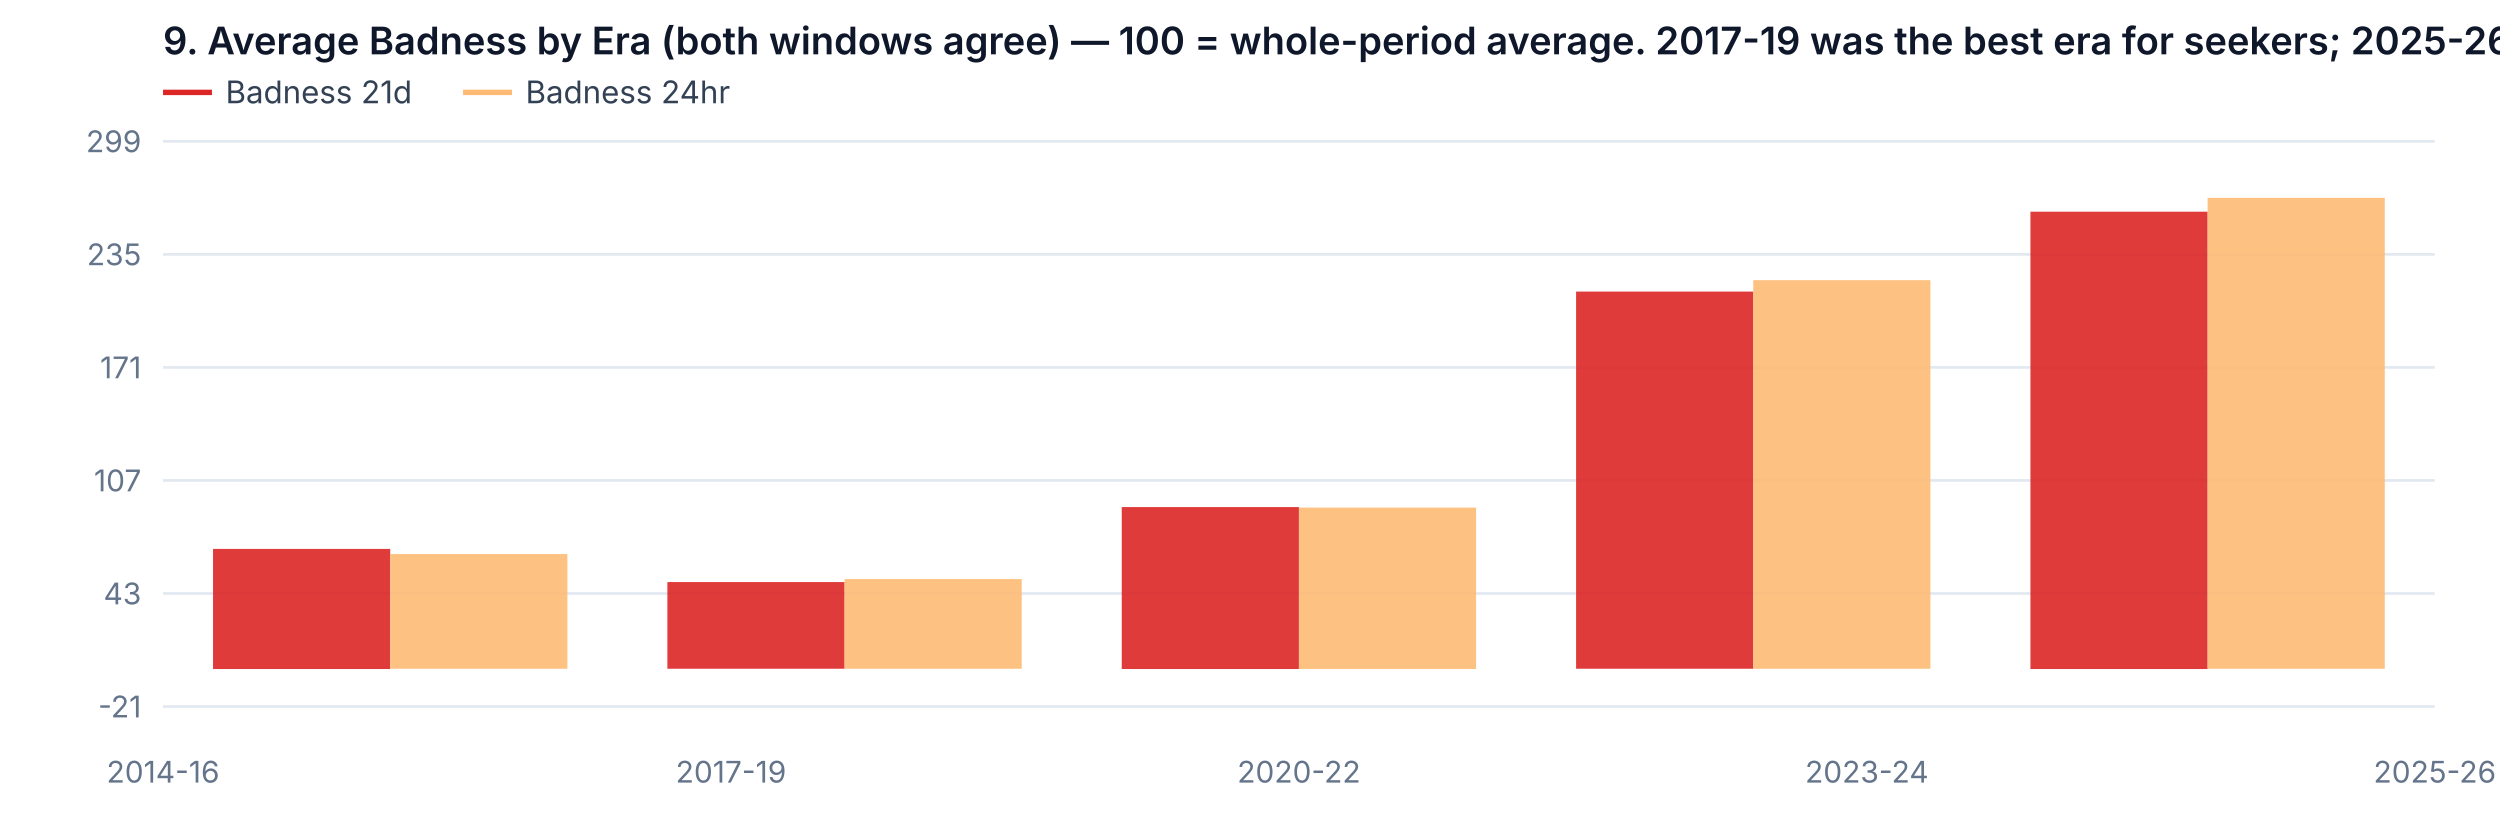
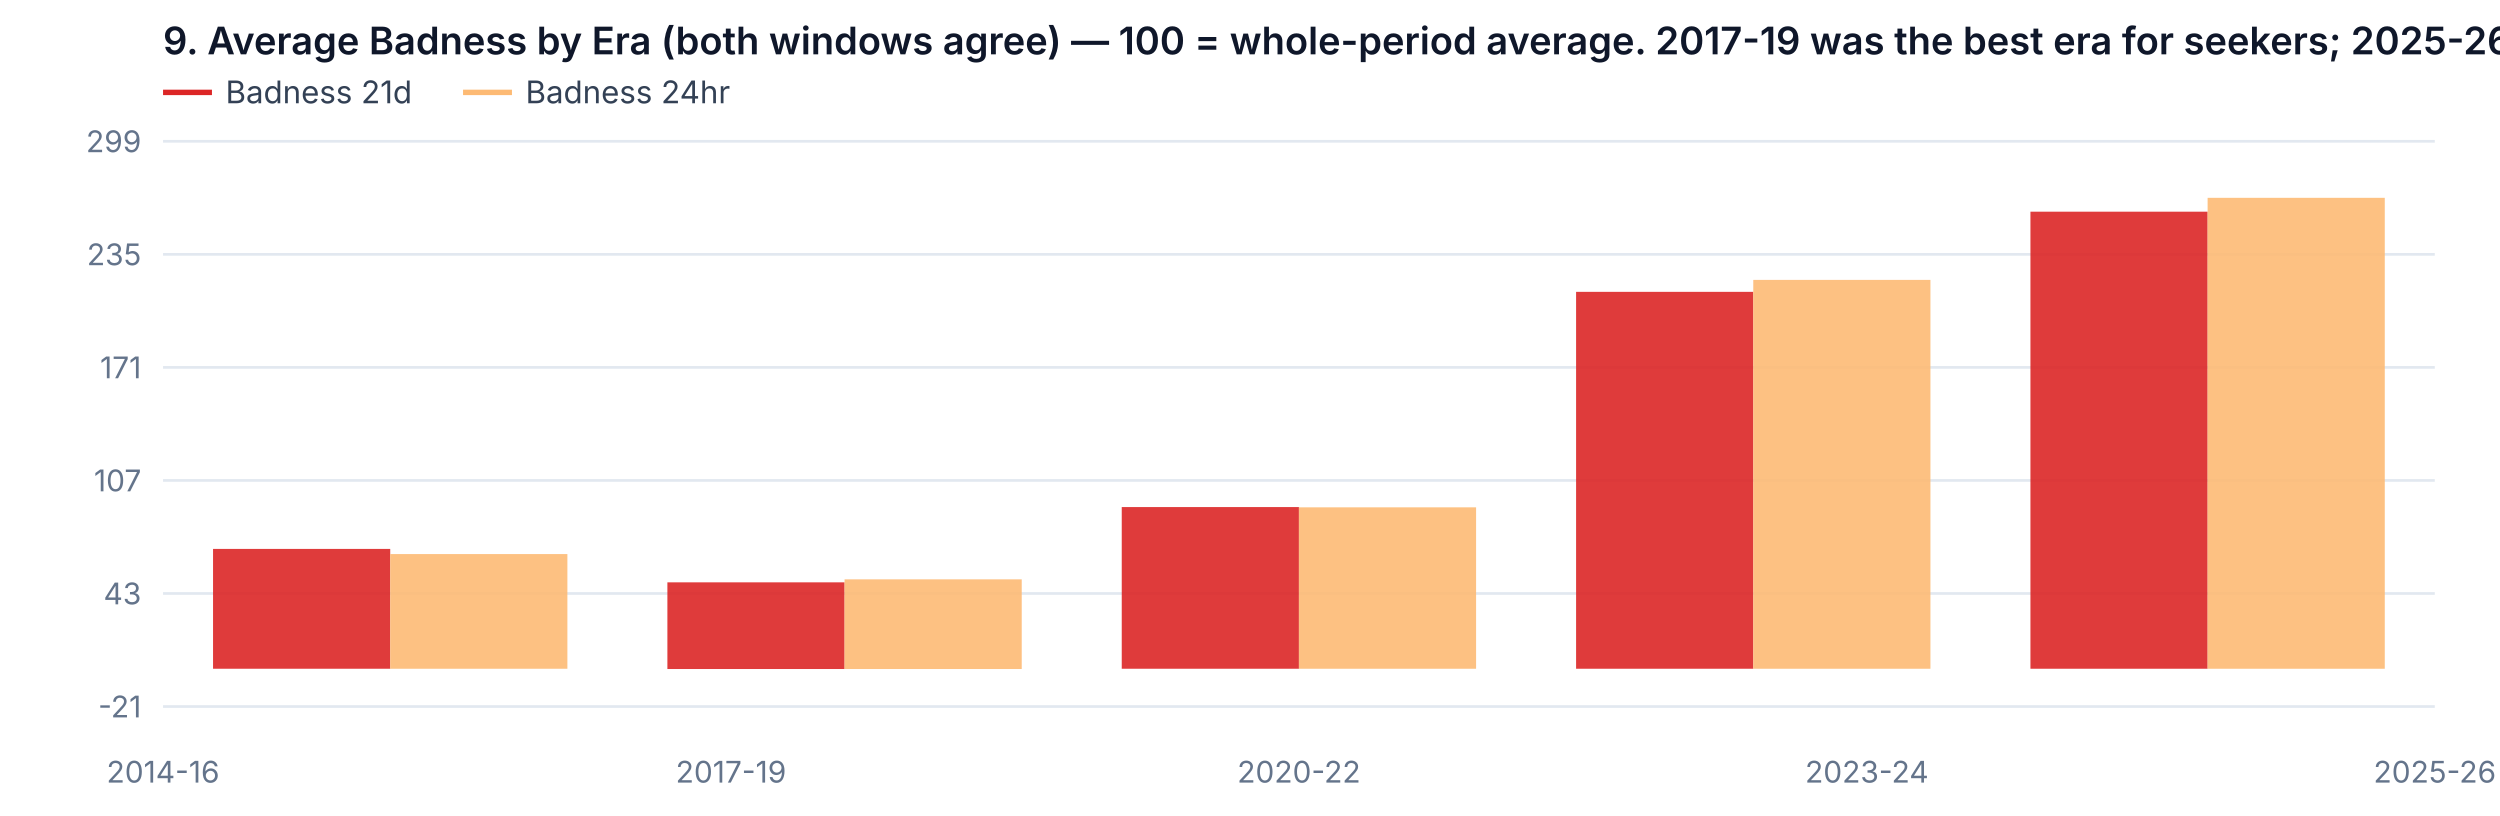
<svg xmlns="http://www.w3.org/2000/svg" viewBox="0 0 920 300" width="920" height="300" style="background:#fff;border:1px solid #e2e8f0;border-radius:8px">
  <text x="60" y="20" fill="#0f172a" font-size="14" font-weight="600" font-family="system-ui, -apple-system, sans-serif">9. Average Badness by Era (both windows agree) — 100 = whole-period average. 2017-19 was the best era for seekers; 2025-26 is more than 5x worse</text>
  <line x1="60" y1="34" x2="78" y2="34" stroke="#dc2626" stroke-width="2" />
  <text x="83" y="38" fill="#334155" font-size="11.5" font-family="system-ui, -apple-system, sans-serif">Badness 21d</text>
  <line x1="170.4" y1="34" x2="188.4" y2="34" stroke="#fdba74" stroke-width="2" />
  <text x="193.4" y="38" fill="#334155" font-size="11.5" font-family="system-ui, -apple-system, sans-serif">Badness 24hr</text>
  <line x1="60" y1="260.0" x2="896" y2="260.0" stroke="#e2e8f0" />
  <text x="52" y="264.0" text-anchor="end" fill="#64748b" font-size="11" font-family="system-ui, -apple-system, sans-serif">-21</text>
  <line x1="60" y1="218.4" x2="896" y2="218.4" stroke="#e2e8f0" />
  <text x="52" y="222.4" text-anchor="end" fill="#64748b" font-size="11" font-family="system-ui, -apple-system, sans-serif">43</text>
  <line x1="60" y1="176.8" x2="896" y2="176.8" stroke="#e2e8f0" />
  <text x="52" y="180.8" text-anchor="end" fill="#64748b" font-size="11" font-family="system-ui, -apple-system, sans-serif">107</text>
  <line x1="60" y1="135.2" x2="896" y2="135.2" stroke="#e2e8f0" />
  <text x="52" y="139.2" text-anchor="end" fill="#64748b" font-size="11" font-family="system-ui, -apple-system, sans-serif">171</text>
  <line x1="60" y1="93.6" x2="896" y2="93.6" stroke="#e2e8f0" />
  <text x="52" y="97.6" text-anchor="end" fill="#64748b" font-size="11" font-family="system-ui, -apple-system, sans-serif">235</text>
  <line x1="60" y1="52.0" x2="896" y2="52.0" stroke="#e2e8f0" />
  <text x="52" y="56.0" text-anchor="end" fill="#64748b" font-size="11" font-family="system-ui, -apple-system, sans-serif">299</text>
  <text x="60.0" y="288" text-anchor="middle" fill="#64748b" font-size="11" font-family="system-ui, -apple-system, sans-serif">2014-16</text>
  <text x="269.0" y="288" text-anchor="middle" fill="#64748b" font-size="11" font-family="system-ui, -apple-system, sans-serif">2017-19</text>
  <text x="478.0" y="288" text-anchor="middle" fill="#64748b" font-size="11" font-family="system-ui, -apple-system, sans-serif">2020-22</text>
  <text x="687.0" y="288" text-anchor="middle" fill="#64748b" font-size="11" font-family="system-ui, -apple-system, sans-serif">2023-24</text>
  <text x="896.0" y="288" text-anchor="middle" fill="#64748b" font-size="11" font-family="system-ui, -apple-system, sans-serif">2025-26</text>
-   <rect x="78.4" y="202.0" width="65.2" height="44.2" fill="#dc2626" opacity="0.9" />
-   <rect x="245.6" y="214.2" width="65.2" height="31.9" fill="#dc2626" opacity="0.9" />
-   <rect x="412.8" y="186.6" width="65.2" height="59.6" fill="#dc2626" opacity="0.9" />
-   <rect x="580.0" y="107.3" width="65.2" height="138.8" fill="#dc2626" opacity="0.9" />
-   <rect x="747.2" y="77.9" width="65.2" height="168.3" fill="#dc2626" opacity="0.9" />
+   <rect x="78.4" y="202.0" width="65.2" height="44.1" fill="#dc2626" opacity="0.9" />
+   <rect x="245.6" y="214.3" width="65.2" height="31.9" fill="#dc2626" opacity="0.9" />
+   <rect x="412.8" y="186.6" width="65.2" height="59.5" fill="#dc2626" opacity="0.9" />
+   <rect x="580.0" y="107.4" width="65.2" height="138.7" fill="#dc2626" opacity="0.9" />
+   <rect x="747.2" y="77.9" width="65.2" height="168.2" fill="#dc2626" opacity="0.9" />
  <rect x="143.6" y="203.9" width="65.2" height="42.2" fill="#fdba74" opacity="0.9" />
-   <rect x="310.8" y="213.1" width="65.2" height="33.0" fill="#fdba74" opacity="0.9" />
-   <rect x="478.0" y="186.8" width="65.2" height="59.4" fill="#fdba74" opacity="0.9" />
-   <rect x="645.2" y="103.1" width="65.2" height="143.0" fill="#fdba74" opacity="0.9" />
+   <rect x="310.8" y="213.2" width="65.2" height="33.0" fill="#fdba74" opacity="0.9" />
+   <rect x="478.0" y="186.7" width="65.2" height="59.4" fill="#fdba74" opacity="0.9" />
+   <rect x="645.2" y="103.0" width="65.2" height="143.1" fill="#fdba74" opacity="0.9" />
  <rect x="812.4" y="72.8" width="65.2" height="173.3" fill="#fdba74" opacity="0.9" />
</svg>
